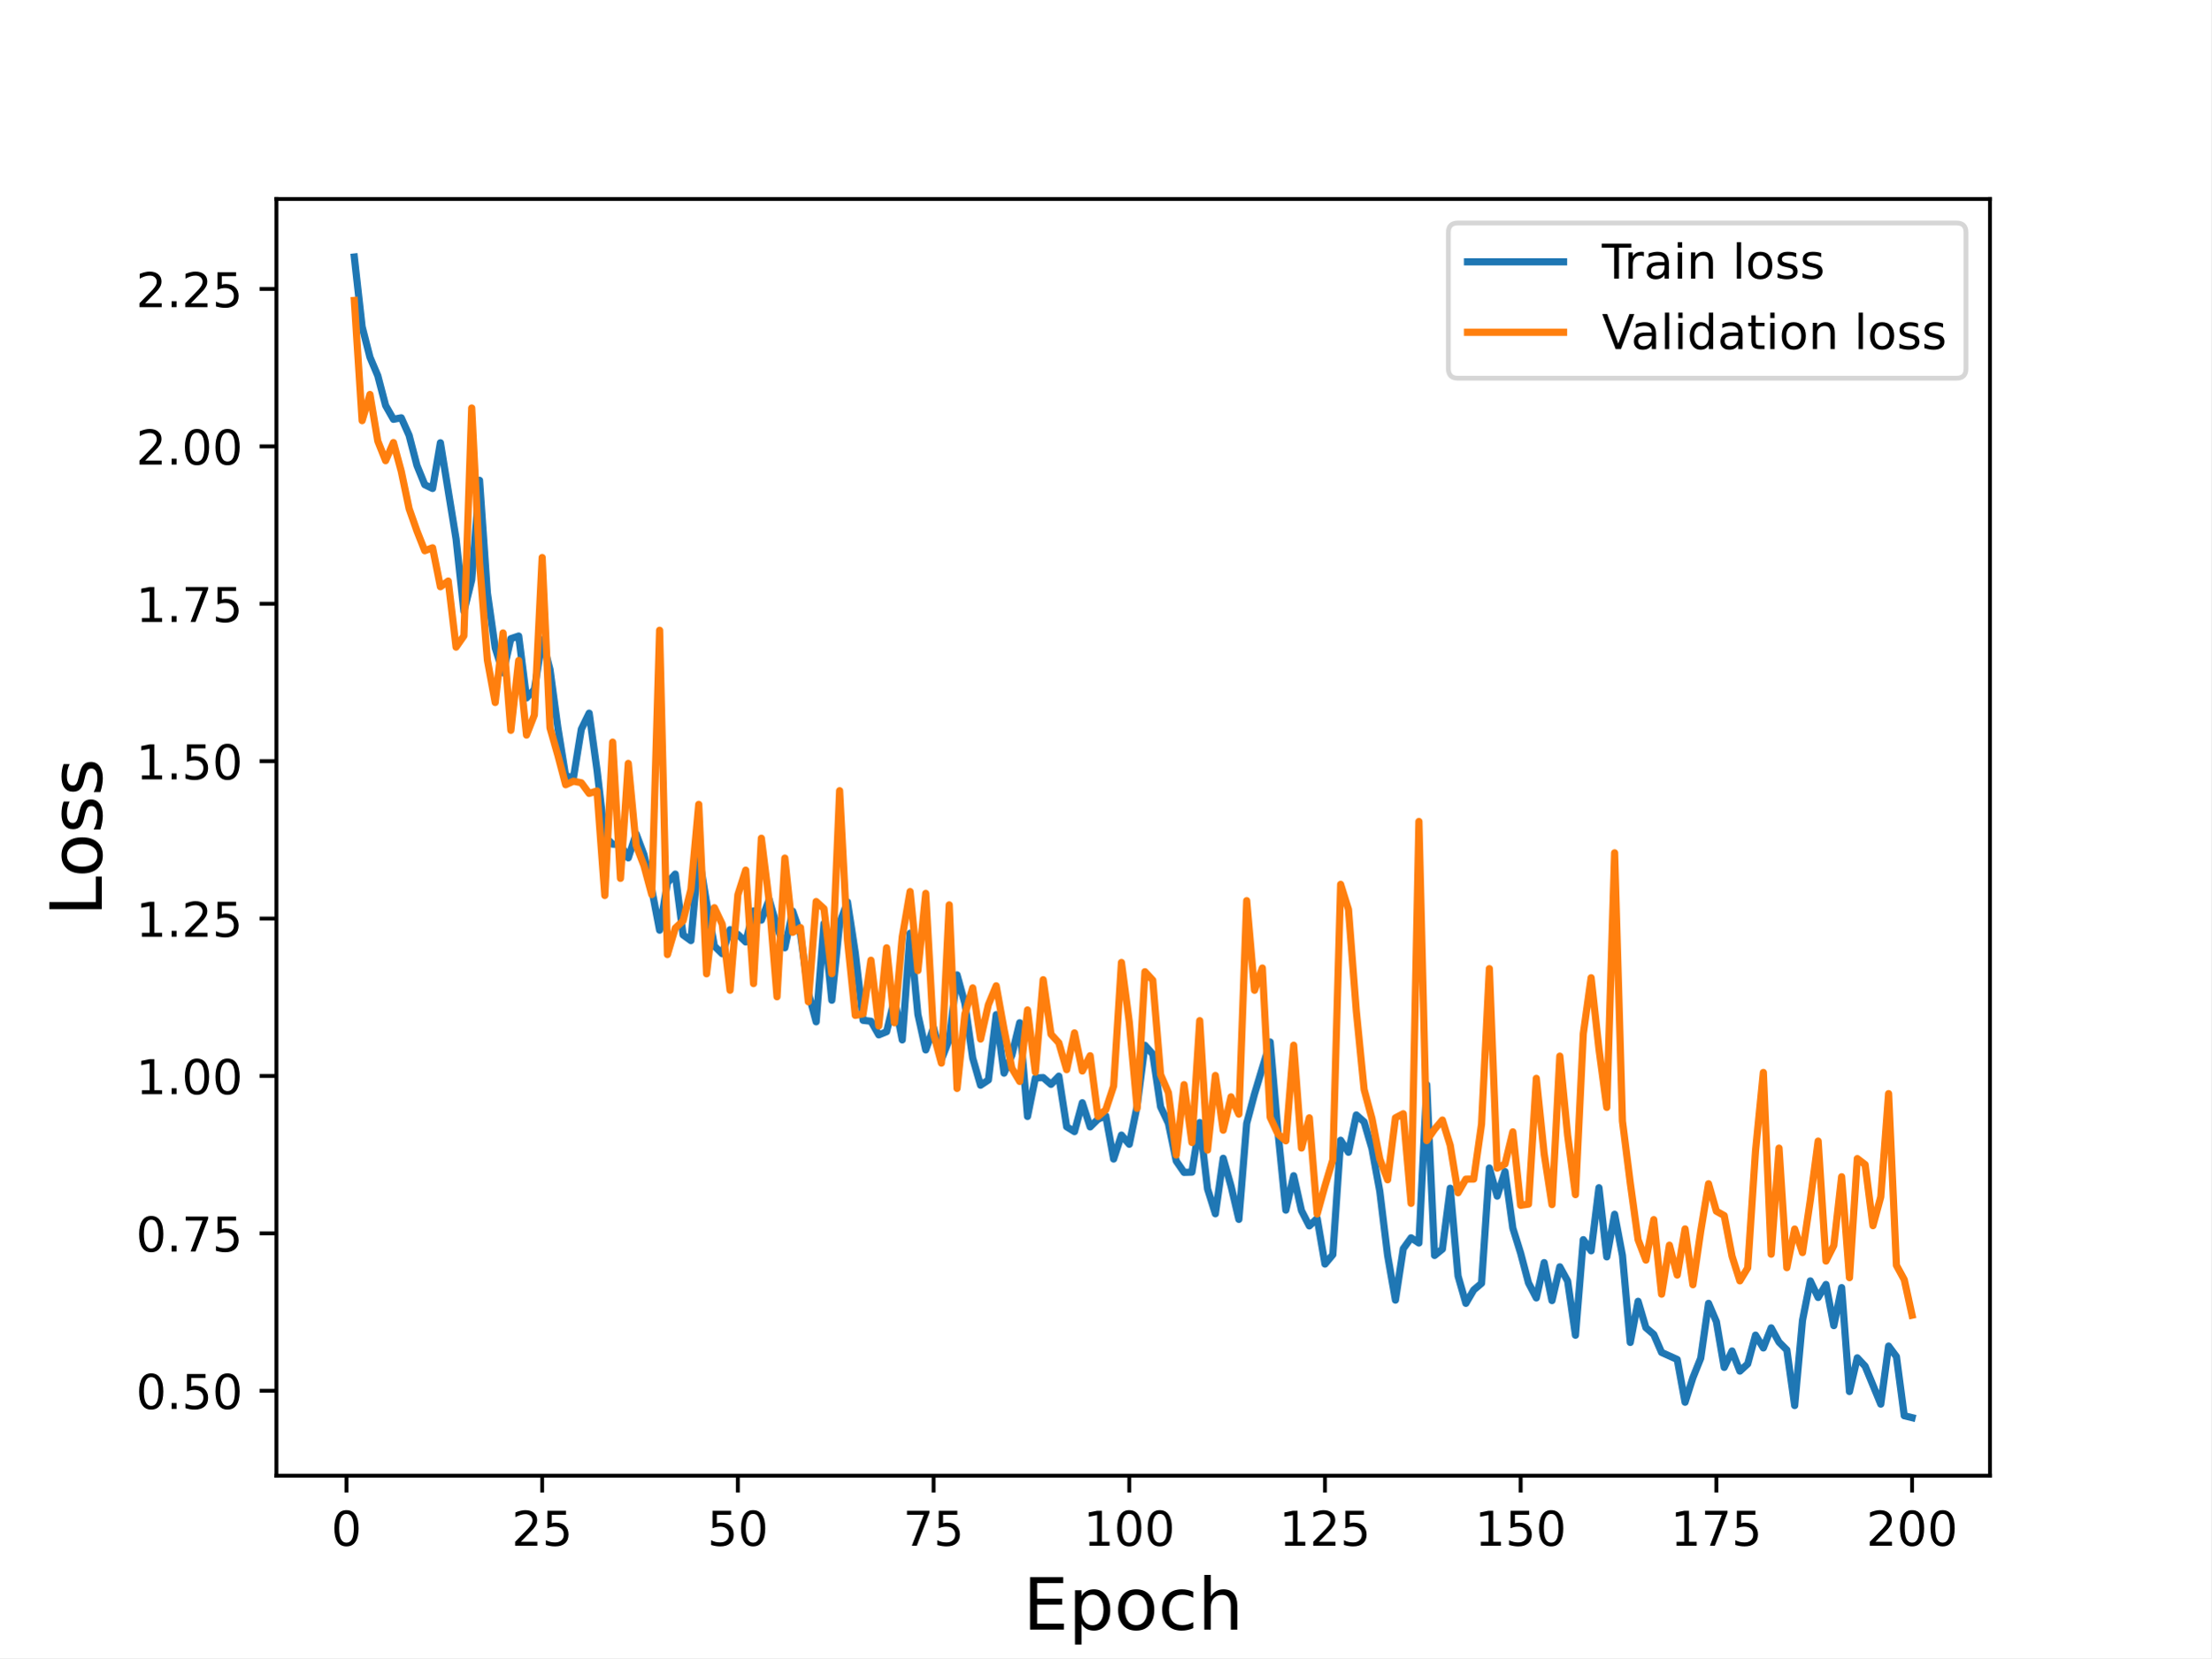
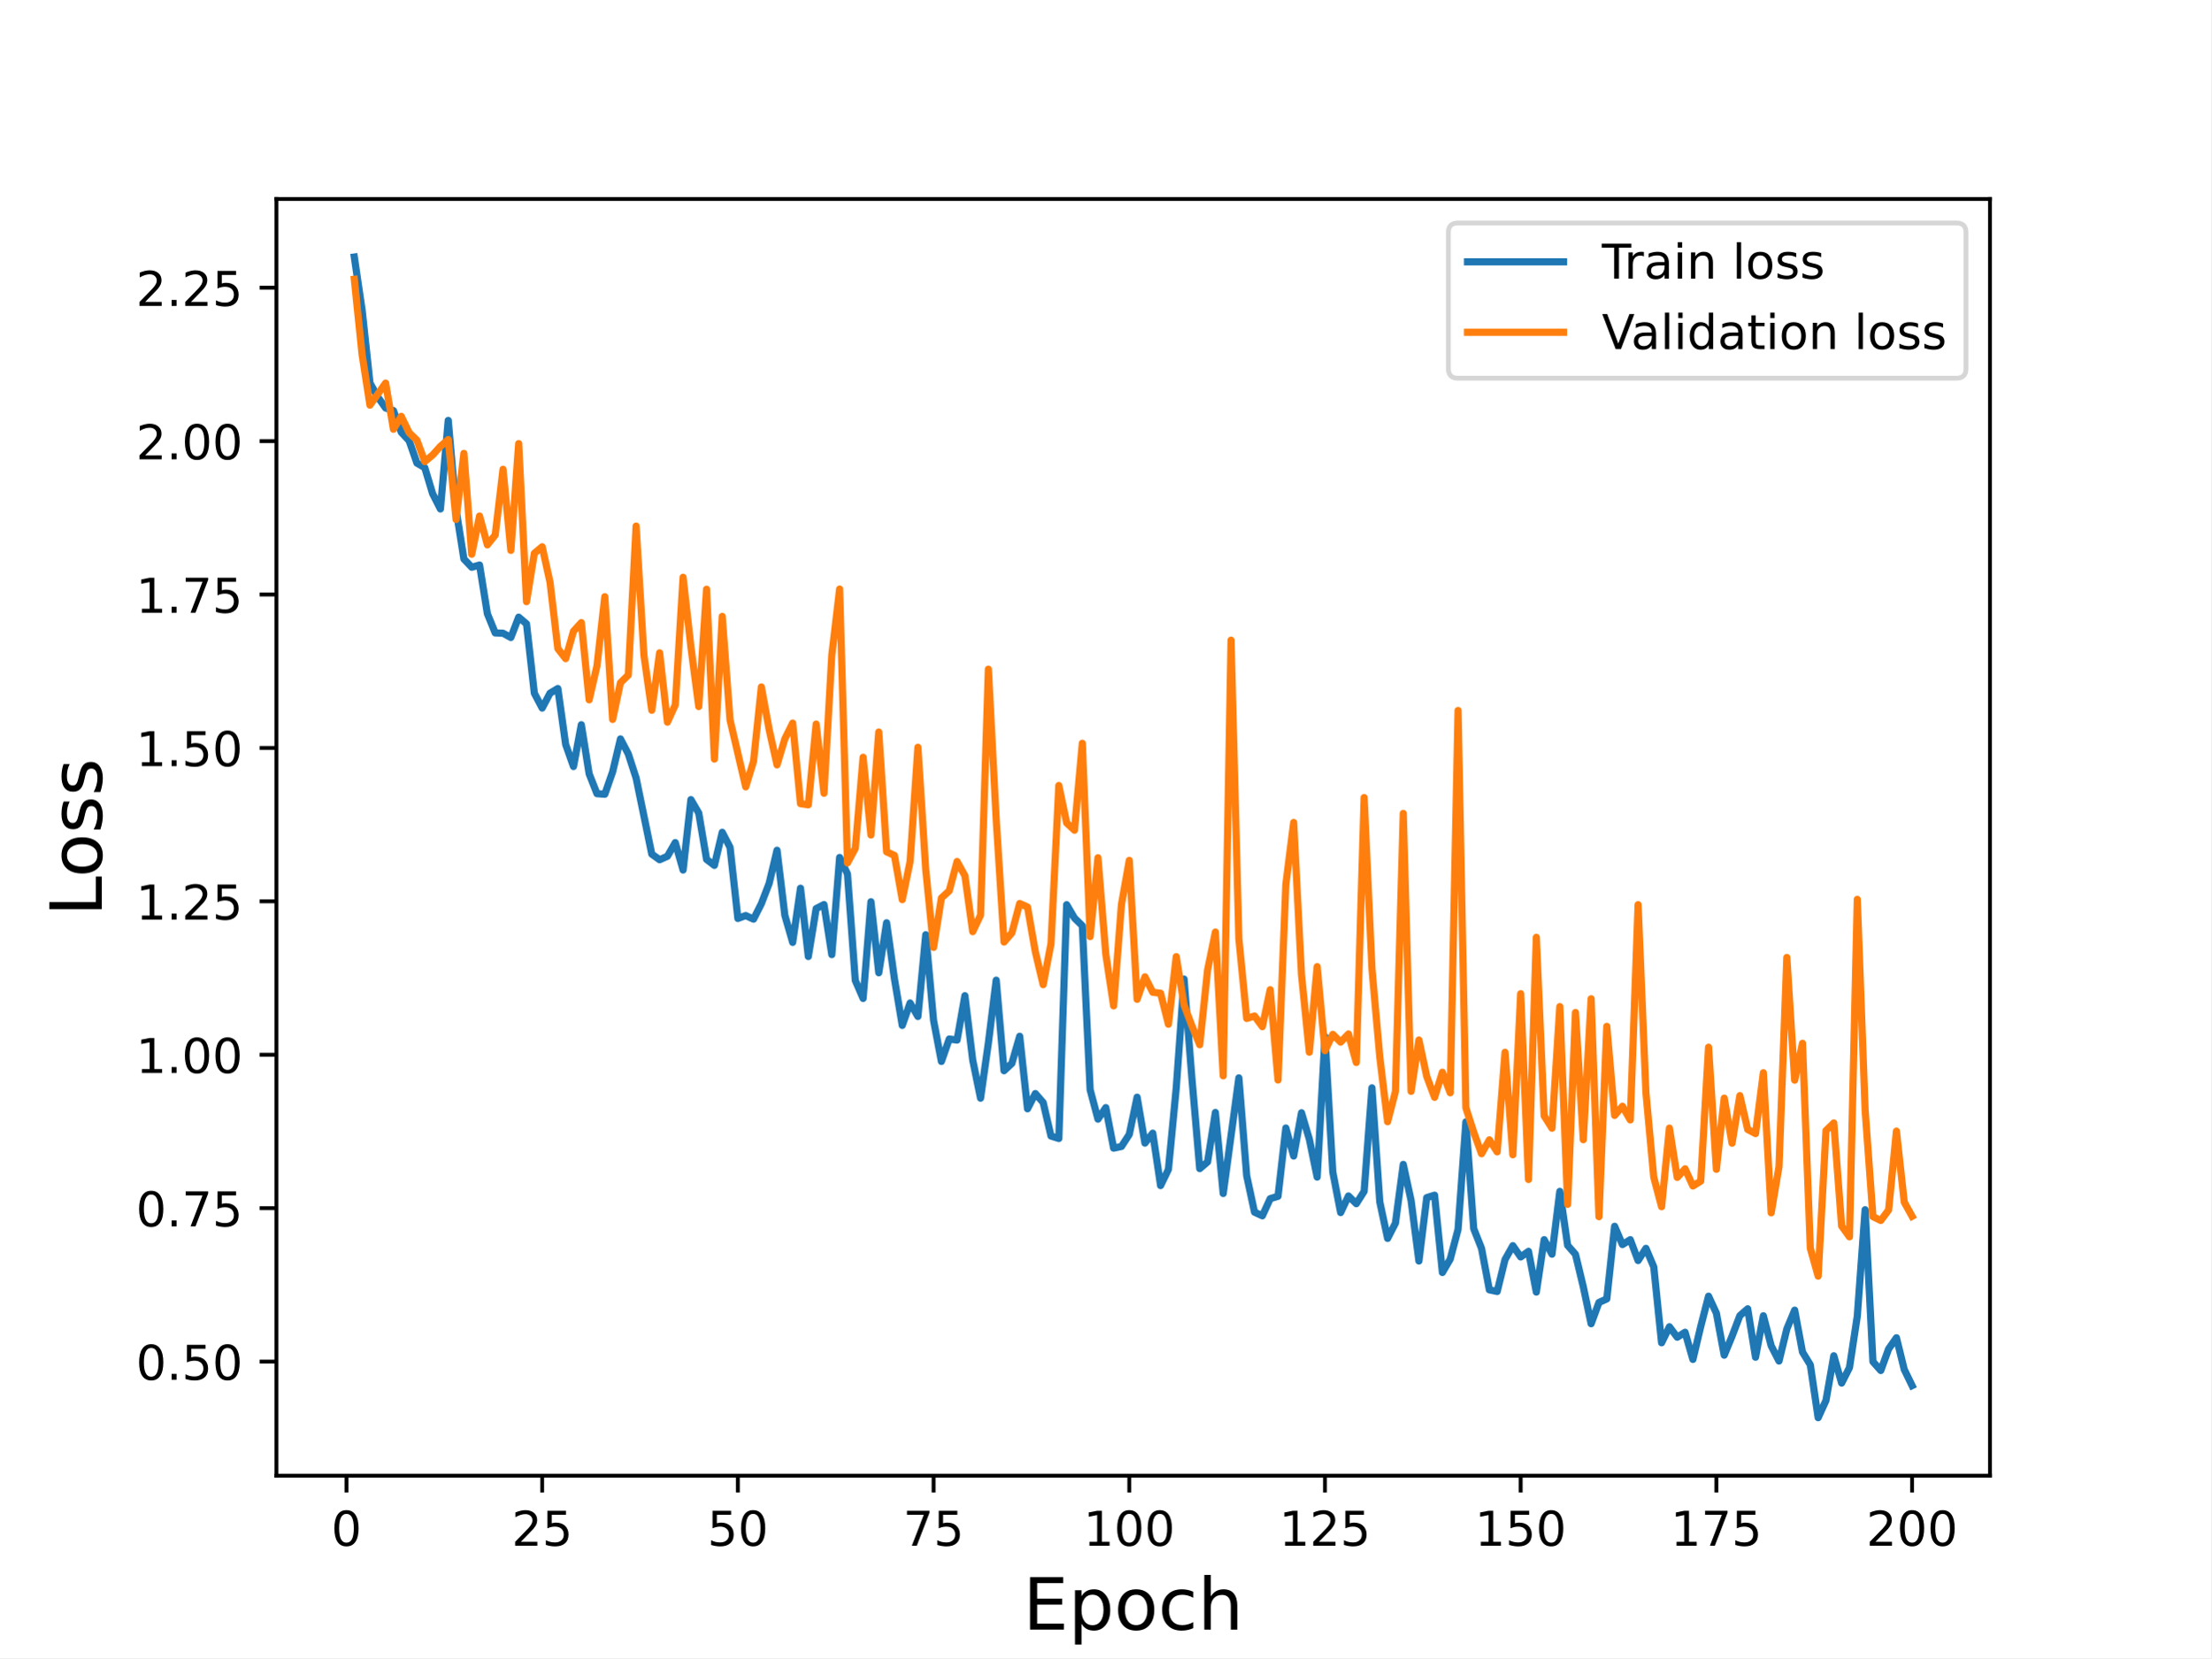
<svg xmlns="http://www.w3.org/2000/svg" xmlns:xlink="http://www.w3.org/1999/xlink" height="345.6pt" version="1.1" viewBox="0 0 460.8 345.6" width="460.8pt">
  <defs>
    <style type="text/css">*{stroke-linecap:butt;stroke-linejoin:round;}</style>
  </defs>
  <g id="figure_1">
    <g id="patch_1">
      <path d="M 0 345.6  L 460.8 345.6  L 460.8 0  L 0 0  z " style="fill:#ffffff;" />
    </g>
    <g id="axes_1">
      <g id="patch_2">
        <path d="M 57.6 307.584  L 414.72 307.584  L 414.72 41.472  L 57.6 41.472  z " style="fill:#ffffff;" />
      </g>
      <g id="matplotlib.axis_1">
        <g id="xtick_1">
          <g id="line2d_1">
            <defs>
-               <path d="M 0 0  L 0 3.5  " id="me29599bd6d" style="stroke:#000000;stroke-width:0.8;" />
-             </defs>
-             <g>
-               <use style="stroke:#000000;stroke-width:0.8;" x="72.201" xlink:href="#me29599bd6d" y="307.584" />
+               <path d="M 0 0  L 0 3.5  " id="m312819b081" style="stroke:#000000;stroke-width:0.8;" />
+             </defs>
+             <g>
+               <use style="stroke:#000000;stroke-width:0.8;" x="72.201" xlink:href="#m312819b081" y="307.584" />
            </g>
          </g>
          <g id="text_1">
            <g transform="translate(69.02005 322.1824)scale(0.1 -0.1)">
              <defs>
                <path d="M 2034 4250  Q 1547 4250 1301 3770  Q 1056 3291 1056 2328  Q 1056 1369 1301 889  Q 1547 409 2034 409  Q 2525 409 2770 889  Q 3016 1369 3016 2328  Q 3016 3291 2770 3770  Q 2525 4250 2034 4250  z M 2034 4750  Q 2819 4750 3233 4129  Q 3647 3509 3647 2328  Q 3647 1150 3233 529  Q 2819 -91 2034 -91  Q 1250 -91 836 529  Q 422 1150 422 2328  Q 422 3509 836 4129  Q 1250 4750 2034 4750  z " id="DejaVuSans-30" transform="scale(0.015625)" />
              </defs>
              <use xlink:href="#DejaVuSans-30" />
            </g>
          </g>
        </g>
        <g id="xtick_2">
          <g id="line2d_2">
            <g>
-               <use style="stroke:#000000;stroke-width:0.8;" x="112.987" xlink:href="#me29599bd6d" y="307.584" />
+               <use style="stroke:#000000;stroke-width:0.8;" x="112.987" xlink:href="#m312819b081" y="307.584" />
            </g>
          </g>
          <g id="text_2">
            <g transform="translate(106.6245 322.1824)scale(0.1 -0.1)">
              <defs>
                <path d="M 1228 531  L 3431 531  L 3431 0  L 469 0  L 469 531  Q 828 903 1448 1529  Q 2069 2156 2228 2338  Q 2531 2678 2651 2914  Q 2772 3150 2772 3378  Q 2772 3750 2511 3984  Q 2250 4219 1831 4219  Q 1534 4219 1204 4116  Q 875 4013 500 3803  L 500 4441  Q 881 4594 1212 4672  Q 1544 4750 1819 4750  Q 2544 4750 2975 4387  Q 3406 4025 3406 3419  Q 3406 3131 3298 2873  Q 3191 2616 2906 2266  Q 2828 2175 2409 1742  Q 1991 1309 1228 531  z " id="DejaVuSans-32" transform="scale(0.015625)" />
                <path d="M 691 4666  L 3169 4666  L 3169 4134  L 1269 4134  L 1269 2991  Q 1406 3038 1543 3061  Q 1681 3084 1819 3084  Q 2600 3084 3056 2656  Q 3513 2228 3513 1497  Q 3513 744 3044 326  Q 2575 -91 1722 -91  Q 1428 -91 1123 -41  Q 819 9 494 109  L 494 744  Q 775 591 1075 516  Q 1375 441 1709 441  Q 2250 441 2565 725  Q 2881 1009 2881 1497  Q 2881 1984 2565 2268  Q 2250 2553 1709 2553  Q 1456 2553 1204 2497  Q 953 2441 691 2322  L 691 4666  z " id="DejaVuSans-35" transform="scale(0.015625)" />
              </defs>
              <use xlink:href="#DejaVuSans-32" />
              <use x="63.623" xlink:href="#DejaVuSans-35" />
            </g>
          </g>
        </g>
        <g id="xtick_3">
          <g id="line2d_3">
            <g>
-               <use style="stroke:#000000;stroke-width:0.8;" x="153.773" xlink:href="#me29599bd6d" y="307.584" />
+               <use style="stroke:#000000;stroke-width:0.8;" x="153.773" xlink:href="#m312819b081" y="307.584" />
            </g>
          </g>
          <g id="text_3">
            <g transform="translate(147.4103 322.1824)scale(0.1 -0.1)">
              <use xlink:href="#DejaVuSans-35" />
              <use x="63.623" xlink:href="#DejaVuSans-30" />
            </g>
          </g>
        </g>
        <g id="xtick_4">
          <g id="line2d_4">
            <g>
-               <use style="stroke:#000000;stroke-width:0.8;" x="194.559" xlink:href="#me29599bd6d" y="307.584" />
+               <use style="stroke:#000000;stroke-width:0.8;" x="194.559" xlink:href="#m312819b081" y="307.584" />
            </g>
          </g>
          <g id="text_4">
            <g transform="translate(188.196 322.1824)scale(0.1 -0.1)">
              <defs>
                <path d="M 525 4666  L 3525 4666  L 3525 4397  L 1831 0  L 1172 0  L 2766 4134  L 525 4134  L 525 4666  z " id="DejaVuSans-37" transform="scale(0.015625)" />
              </defs>
              <use xlink:href="#DejaVuSans-37" />
              <use x="63.623" xlink:href="#DejaVuSans-35" />
            </g>
          </g>
        </g>
        <g id="xtick_5">
          <g id="line2d_5">
            <g>
-               <use style="stroke:#000000;stroke-width:0.8;" x="235.344" xlink:href="#me29599bd6d" y="307.584" />
+               <use style="stroke:#000000;stroke-width:0.8;" x="235.344" xlink:href="#m312819b081" y="307.584" />
            </g>
          </g>
          <g id="text_5">
            <g transform="translate(225.8005 322.1824)scale(0.1 -0.1)">
              <defs>
                <path d="M 794 531  L 1825 531  L 1825 4091  L 703 3866  L 703 4441  L 1819 4666  L 2450 4666  L 2450 531  L 3481 531  L 3481 0  L 794 0  L 794 531  z " id="DejaVuSans-31" transform="scale(0.015625)" />
              </defs>
              <use xlink:href="#DejaVuSans-31" />
              <use x="63.623" xlink:href="#DejaVuSans-30" />
              <use x="127.246" xlink:href="#DejaVuSans-30" />
            </g>
          </g>
        </g>
        <g id="xtick_6">
          <g id="line2d_6">
            <g>
-               <use style="stroke:#000000;stroke-width:0.8;" x="276.13" xlink:href="#me29599bd6d" y="307.584" />
+               <use style="stroke:#000000;stroke-width:0.8;" x="276.13" xlink:href="#m312819b081" y="307.584" />
            </g>
          </g>
          <g id="text_6">
            <g transform="translate(266.5863 322.1824)scale(0.1 -0.1)">
              <use xlink:href="#DejaVuSans-31" />
              <use x="63.623" xlink:href="#DejaVuSans-32" />
              <use x="127.246" xlink:href="#DejaVuSans-35" />
            </g>
          </g>
        </g>
        <g id="xtick_7">
          <g id="line2d_7">
            <g>
-               <use style="stroke:#000000;stroke-width:0.8;" x="316.916" xlink:href="#me29599bd6d" y="307.584" />
+               <use style="stroke:#000000;stroke-width:0.8;" x="316.916" xlink:href="#m312819b081" y="307.584" />
            </g>
          </g>
          <g id="text_7">
            <g transform="translate(307.372 322.1824)scale(0.1 -0.1)">
              <use xlink:href="#DejaVuSans-31" />
              <use x="63.623" xlink:href="#DejaVuSans-35" />
              <use x="127.246" xlink:href="#DejaVuSans-30" />
            </g>
          </g>
        </g>
        <g id="xtick_8">
          <g id="line2d_8">
            <g>
-               <use style="stroke:#000000;stroke-width:0.8;" x="357.702" xlink:href="#me29599bd6d" y="307.584" />
+               <use style="stroke:#000000;stroke-width:0.8;" x="357.702" xlink:href="#m312819b081" y="307.584" />
            </g>
          </g>
          <g id="text_8">
            <g transform="translate(348.1578 322.1824)scale(0.1 -0.1)">
              <use xlink:href="#DejaVuSans-31" />
              <use x="63.623" xlink:href="#DejaVuSans-37" />
              <use x="127.246" xlink:href="#DejaVuSans-35" />
            </g>
          </g>
        </g>
        <g id="xtick_9">
          <g id="line2d_9">
            <g>
-               <use style="stroke:#000000;stroke-width:0.8;" x="398.487" xlink:href="#me29599bd6d" y="307.584" />
+               <use style="stroke:#000000;stroke-width:0.8;" x="398.487" xlink:href="#m312819b081" y="307.584" />
            </g>
          </g>
          <g id="text_9">
            <g transform="translate(388.9435 322.1824)scale(0.1 -0.1)">
              <use xlink:href="#DejaVuSans-32" />
              <use x="63.623" xlink:href="#DejaVuSans-30" />
              <use x="127.246" xlink:href="#DejaVuSans-30" />
            </g>
          </g>
        </g>
        <g id="text_10">
          <g transform="translate(213.1936 339.6598)scale(0.15 -0.15)">
            <defs>
              <path d="M 628 4666  L 3578 4666  L 3578 4134  L 1259 4134  L 1259 2753  L 3481 2753  L 3481 2222  L 1259 2222  L 1259 531  L 3634 531  L 3634 0  L 628 0  L 628 4666  z " id="DejaVuSans-45" transform="scale(0.015625)" />
              <path d="M 1159 525  L 1159 -1331  L 581 -1331  L 581 3500  L 1159 3500  L 1159 2969  Q 1341 3281 1617 3432  Q 1894 3584 2278 3584  Q 2916 3584 3314 3078  Q 3713 2572 3713 1747  Q 3713 922 3314 415  Q 2916 -91 2278 -91  Q 1894 -91 1617 61  Q 1341 213 1159 525  z M 3116 1747  Q 3116 2381 2855 2742  Q 2594 3103 2138 3103  Q 1681 3103 1420 2742  Q 1159 2381 1159 1747  Q 1159 1113 1420 752  Q 1681 391 2138 391  Q 2594 391 2855 752  Q 3116 1113 3116 1747  z " id="DejaVuSans-70" transform="scale(0.015625)" />
              <path d="M 1959 3097  Q 1497 3097 1228 2736  Q 959 2375 959 1747  Q 959 1119 1226 758  Q 1494 397 1959 397  Q 2419 397 2687 759  Q 2956 1122 2956 1747  Q 2956 2369 2687 2733  Q 2419 3097 1959 3097  z M 1959 3584  Q 2709 3584 3137 3096  Q 3566 2609 3566 1747  Q 3566 888 3137 398  Q 2709 -91 1959 -91  Q 1206 -91 779 398  Q 353 888 353 1747  Q 353 2609 779 3096  Q 1206 3584 1959 3584  z " id="DejaVuSans-6f" transform="scale(0.015625)" />
              <path d="M 3122 3366  L 3122 2828  Q 2878 2963 2633 3030  Q 2388 3097 2138 3097  Q 1578 3097 1268 2742  Q 959 2388 959 1747  Q 959 1106 1268 751  Q 1578 397 2138 397  Q 2388 397 2633 464  Q 2878 531 3122 666  L 3122 134  Q 2881 22 2623 -34  Q 2366 -91 2075 -91  Q 1284 -91 818 406  Q 353 903 353 1747  Q 353 2603 823 3093  Q 1294 3584 2113 3584  Q 2378 3584 2631 3529  Q 2884 3475 3122 3366  z " id="DejaVuSans-63" transform="scale(0.015625)" />
              <path d="M 3513 2113  L 3513 0  L 2938 0  L 2938 2094  Q 2938 2591 2744 2837  Q 2550 3084 2163 3084  Q 1697 3084 1428 2787  Q 1159 2491 1159 1978  L 1159 0  L 581 0  L 581 4863  L 1159 4863  L 1159 2956  Q 1366 3272 1645 3428  Q 1925 3584 2291 3584  Q 2894 3584 3203 3211  Q 3513 2838 3513 2113  z " id="DejaVuSans-68" transform="scale(0.015625)" />
            </defs>
            <use xlink:href="#DejaVuSans-45" />
            <use x="63.184" xlink:href="#DejaVuSans-70" />
            <use x="126.66" xlink:href="#DejaVuSans-6f" />
            <use x="187.842" xlink:href="#DejaVuSans-63" />
            <use x="242.822" xlink:href="#DejaVuSans-68" />
          </g>
        </g>
      </g>
      <g id="matplotlib.axis_2">
        <g id="ytick_1">
          <g id="line2d_10">
            <defs>
-               <path d="M 0 0  L -3.5 0  " id="md653b00bee" style="stroke:#000000;stroke-width:0.8;" />
-             </defs>
-             <g>
-               <use style="stroke:#000000;stroke-width:0.8;" x="57.6" xlink:href="#md653b00bee" y="289.876" />
+               <path d="M 0 0  L -3.5 0  " id="m45baac103c" style="stroke:#000000;stroke-width:0.8;" />
+             </defs>
+             <g>
+               <use style="stroke:#000000;stroke-width:0.8;" x="57.6" xlink:href="#m45baac103c" y="283.799" />
            </g>
          </g>
          <g id="text_11">
-             <g transform="translate(28.33438 293.6753)scale(0.1 -0.1)">
+             <g transform="translate(28.33438 287.5978)scale(0.1 -0.1)">
              <defs>
                <path d="M 684 794  L 1344 794  L 1344 0  L 684 0  L 684 794  z " id="DejaVuSans-2e" transform="scale(0.015625)" />
              </defs>
              <use xlink:href="#DejaVuSans-30" />
              <use x="63.623" xlink:href="#DejaVuSans-2e" />
              <use x="95.41" xlink:href="#DejaVuSans-35" />
              <use x="159.033" xlink:href="#DejaVuSans-30" />
            </g>
          </g>
        </g>
        <g id="ytick_2">
          <g id="line2d_11">
            <g>
-               <use style="stroke:#000000;stroke-width:0.8;" x="57.6" xlink:href="#md653b00bee" y="257.068" />
+               <use style="stroke:#000000;stroke-width:0.8;" x="57.6" xlink:href="#m45baac103c" y="251.821" />
            </g>
          </g>
          <g id="text_12">
-             <g transform="translate(28.33438 260.8675)scale(0.1 -0.1)">
+             <g transform="translate(28.33438 255.6203)scale(0.1 -0.1)">
              <use xlink:href="#DejaVuSans-30" />
              <use x="63.623" xlink:href="#DejaVuSans-2e" />
              <use x="95.41" xlink:href="#DejaVuSans-37" />
              <use x="159.033" xlink:href="#DejaVuSans-35" />
            </g>
          </g>
        </g>
        <g id="ytick_3">
          <g id="line2d_12">
            <g>
-               <use style="stroke:#000000;stroke-width:0.8;" x="57.6" xlink:href="#md653b00bee" y="224.261" />
+               <use style="stroke:#000000;stroke-width:0.8;" x="57.6" xlink:href="#m45baac103c" y="219.844" />
            </g>
          </g>
          <g id="text_13">
-             <g transform="translate(28.33438 228.0598)scale(0.1 -0.1)">
+             <g transform="translate(28.33438 223.6427)scale(0.1 -0.1)">
              <use xlink:href="#DejaVuSans-31" />
              <use x="63.623" xlink:href="#DejaVuSans-2e" />
              <use x="95.41" xlink:href="#DejaVuSans-30" />
              <use x="159.033" xlink:href="#DejaVuSans-30" />
            </g>
          </g>
        </g>
        <g id="ytick_4">
          <g id="line2d_13">
            <g>
-               <use style="stroke:#000000;stroke-width:0.8;" x="57.6" xlink:href="#md653b00bee" y="191.453" />
+               <use style="stroke:#000000;stroke-width:0.8;" x="57.6" xlink:href="#m45baac103c" y="187.866" />
            </g>
          </g>
          <g id="text_14">
-             <g transform="translate(28.33438 195.252)scale(0.1 -0.1)">
+             <g transform="translate(28.33438 191.6652)scale(0.1 -0.1)">
              <use xlink:href="#DejaVuSans-31" />
              <use x="63.623" xlink:href="#DejaVuSans-2e" />
              <use x="95.41" xlink:href="#DejaVuSans-32" />
              <use x="159.033" xlink:href="#DejaVuSans-35" />
            </g>
          </g>
        </g>
        <g id="ytick_5">
          <g id="line2d_14">
            <g>
-               <use style="stroke:#000000;stroke-width:0.8;" x="57.6" xlink:href="#md653b00bee" y="158.645" />
+               <use style="stroke:#000000;stroke-width:0.8;" x="57.6" xlink:href="#m45baac103c" y="155.888" />
            </g>
          </g>
          <g id="text_15">
-             <g transform="translate(28.33438 162.4442)scale(0.1 -0.1)">
+             <g transform="translate(28.33438 159.6876)scale(0.1 -0.1)">
              <use xlink:href="#DejaVuSans-31" />
              <use x="63.623" xlink:href="#DejaVuSans-2e" />
              <use x="95.41" xlink:href="#DejaVuSans-35" />
              <use x="159.033" xlink:href="#DejaVuSans-30" />
            </g>
          </g>
        </g>
        <g id="ytick_6">
          <g id="line2d_15">
            <g>
-               <use style="stroke:#000000;stroke-width:0.8;" x="57.6" xlink:href="#md653b00bee" y="125.837" />
+               <use style="stroke:#000000;stroke-width:0.8;" x="57.6" xlink:href="#m45baac103c" y="123.911" />
            </g>
          </g>
          <g id="text_16">
-             <g transform="translate(28.33438 129.6365)scale(0.1 -0.1)">
+             <g transform="translate(28.33438 127.7101)scale(0.1 -0.1)">
              <use xlink:href="#DejaVuSans-31" />
              <use x="63.623" xlink:href="#DejaVuSans-2e" />
              <use x="95.41" xlink:href="#DejaVuSans-37" />
              <use x="159.033" xlink:href="#DejaVuSans-35" />
            </g>
          </g>
        </g>
        <g id="ytick_7">
          <g id="line2d_16">
            <g>
-               <use style="stroke:#000000;stroke-width:0.8;" x="57.6" xlink:href="#md653b00bee" y="93.029" />
+               <use style="stroke:#000000;stroke-width:0.8;" x="57.6" xlink:href="#m45baac103c" y="91.933" />
            </g>
          </g>
          <g id="text_17">
-             <g transform="translate(28.33438 96.8287)scale(0.1 -0.1)">
+             <g transform="translate(28.33438 95.73252)scale(0.1 -0.1)">
              <use xlink:href="#DejaVuSans-32" />
              <use x="63.623" xlink:href="#DejaVuSans-2e" />
              <use x="95.41" xlink:href="#DejaVuSans-30" />
              <use x="159.033" xlink:href="#DejaVuSans-30" />
            </g>
          </g>
        </g>
        <g id="ytick_8">
          <g id="line2d_17">
            <g>
-               <use style="stroke:#000000;stroke-width:0.8;" x="57.6" xlink:href="#md653b00bee" y="60.222" />
+               <use style="stroke:#000000;stroke-width:0.8;" x="57.6" xlink:href="#m45baac103c" y="59.956" />
            </g>
          </g>
          <g id="text_18">
-             <g transform="translate(28.33438 64.02093)scale(0.1 -0.1)">
+             <g transform="translate(28.33438 63.75497)scale(0.1 -0.1)">
              <use xlink:href="#DejaVuSans-32" />
              <use x="63.623" xlink:href="#DejaVuSans-2e" />
              <use x="95.41" xlink:href="#DejaVuSans-32" />
              <use x="159.033" xlink:href="#DejaVuSans-35" />
            </g>
          </g>
        </g>
        <g id="text_19">
          <g transform="translate(21.21484 190.9788)rotate(-90)scale(0.15 -0.15)">
            <defs>
              <path d="M 628 4666  L 1259 4666  L 1259 531  L 3531 531  L 3531 0  L 628 0  L 628 4666  z " id="DejaVuSans-4c" transform="scale(0.015625)" />
              <path d="M 2834 3397  L 2834 2853  Q 2591 2978 2328 3040  Q 2066 3103 1784 3103  Q 1356 3103 1142 2972  Q 928 2841 928 2578  Q 928 2378 1081 2264  Q 1234 2150 1697 2047  L 1894 2003  Q 2506 1872 2764 1633  Q 3022 1394 3022 966  Q 3022 478 2636 193  Q 2250 -91 1575 -91  Q 1294 -91 989 -36  Q 684 19 347 128  L 347 722  Q 666 556 975 473  Q 1284 391 1588 391  Q 1994 391 2212 530  Q 2431 669 2431 922  Q 2431 1156 2273 1281  Q 2116 1406 1581 1522  L 1381 1569  Q 847 1681 609 1914  Q 372 2147 372 2553  Q 372 3047 722 3315  Q 1072 3584 1716 3584  Q 2034 3584 2315 3537  Q 2597 3491 2834 3397  z " id="DejaVuSans-73" transform="scale(0.015625)" />
            </defs>
            <use xlink:href="#DejaVuSans-4c" />
            <use x="53.963" xlink:href="#DejaVuSans-6f" />
            <use x="115.145" xlink:href="#DejaVuSans-73" />
            <use x="167.244" xlink:href="#DejaVuSans-73" />
          </g>
        </g>
      </g>
      <g id="line2d_18">
-         <path clip-path="url(#pdbec137330)" d="M 73.833 53.568  L 75.464 68.102  L 77.096 74.458  L 78.727 78.309  L 80.358 84.518  L 81.99 87.393  L 83.621 87.081  L 85.253 90.741  L 86.884 97.001  L 88.516 101.02  L 90.147 101.814  L 91.778 92.28  L 95.041 112.335  L 96.673 127.427  L 98.304 120.846  L 99.936 100.108  L 101.567 123.564  L 103.198 135.05  L 104.83 140.22  L 106.461 133.119  L 108.093 132.567  L 109.724 145.475  L 111.356 143.719  L 112.987 133.325  L 114.618 139.552  L 116.25 151.63  L 117.881 161.759  L 119.513 162.034  L 121.144 151.984  L 122.776 148.644  L 124.407 160.449  L 126.038 174.345  L 127.67 175.954  L 129.301 175.991  L 130.933 178.802  L 132.564 173.802  L 134.196 178.121  L 135.827 185.397  L 137.458 193.881  L 139.09 183.99  L 140.721 182.185  L 142.353 194.867  L 143.984 196.053  L 145.616 178.157  L 147.247 188.121  L 148.879 197.193  L 150.51 198.789  L 152.141 193.779  L 153.773 194.778  L 155.404 196.331  L 157.036 189.871  L 158.667 191.782  L 160.299 187.487  L 161.93 193.225  L 163.561 197.554  L 165.193 189.918  L 166.824 194.662  L 168.456 206.875  L 170.087 212.979  L 171.719 192.479  L 173.35 208.487  L 174.981 192.414  L 176.613 187.997  L 178.244 198.647  L 179.876 212.673  L 181.507 212.858  L 183.139 215.699  L 184.77 215.04  L 186.401 208.274  L 188.033 216.754  L 189.664 194.515  L 191.296 211.456  L 192.927 218.835  L 194.559 214.189  L 196.19 220.833  L 197.821 216.675  L 199.453 203.198  L 201.084 209.15  L 202.716 220.546  L 204.347 226.2  L 205.979 225.106  L 207.61 211.489  L 209.241 223.677  L 210.873 219.948  L 212.504 213.177  L 214.136 232.714  L 215.767 224.684  L 217.399 224.601  L 219.03 226.024  L 220.661 224.314  L 222.293 234.858  L 223.924 235.871  L 225.556 229.849  L 227.187 234.886  L 228.819 233.278  L 230.45 232.572  L 232.081 241.582  L 233.713 236.587  L 235.344 238.506  L 236.976 230.549  L 238.607 217.882  L 240.239 219.708  L 241.87 230.687  L 243.501 234.14  L 245.133 241.996  L 246.764 244.359  L 248.396 244.312  L 250.027 233.979  L 251.659 247.807  L 253.29 252.996  L 254.921 241.423  L 256.553 247.222  L 258.184 254.158  L 259.816 234.147  L 261.447 228.014  L 264.71 217.188  L 266.341 236.062  L 267.973 252.234  L 269.604 245.063  L 271.236 252.343  L 272.867 255.521  L 274.499 253.96  L 276.13 263.473  L 277.761 261.518  L 279.393 237.664  L 281.024 240.172  L 282.656 232.392  L 284.287 233.841  L 285.919 239.406  L 287.55 248.295  L 289.181 261.644  L 290.813 270.989  L 292.444 260.28  L 294.076 258.005  L 295.707 259.087  L 297.339 226.083  L 298.97 261.679  L 300.601 260.353  L 302.233 247.665  L 303.864 265.95  L 305.496 271.661  L 307.127 268.863  L 308.759 267.483  L 310.39 243.456  L 312.021 249.313  L 313.653 244.197  L 315.284 255.983  L 316.916 261.222  L 318.547 267.398  L 320.179 270.532  L 321.81 263.17  L 323.441 271.087  L 325.073 264.048  L 326.704 267.016  L 328.336 278.309  L 329.967 258.39  L 331.599 260.714  L 333.23 247.566  L 334.862 261.974  L 336.493 253.096  L 338.124 261.68  L 339.756 279.809  L 341.387 271.233  L 343.019 276.736  L 344.65 278.139  L 346.282 281.89  L 349.544 283.364  L 351.176 292.27  L 352.807 287.157  L 354.439 283.089  L 356.07 271.656  L 357.702 275.474  L 359.333 285.017  L 360.964 281.59  L 362.596 285.786  L 364.227 284.283  L 365.859 278.284  L 367.49 280.959  L 369.122 276.773  L 370.753 279.743  L 372.384 281.375  L 374.016 292.963  L 375.647 275.226  L 377.279 266.986  L 378.91 270.44  L 380.542 267.728  L 382.173 276.302  L 383.804 268.386  L 385.436 290.044  L 387.067 283.017  L 388.699 284.756  L 391.962 292.668  L 393.593 280.57  L 395.224 282.763  L 396.856 295.086  L 398.487 295.488  L 398.487 295.488  " style="fill:none;stroke:#1f77b4;stroke-linecap:square;stroke-width:1.5;" />
+         <path clip-path="url(#pf98204d880)" d="M 73.833 53.568  L 75.464 64.67  L 77.096 79.833  L 78.727 82.739  L 80.358 85.03  L 81.99 85.582  L 83.621 90.091  L 85.253 91.842  L 86.884 96.52  L 88.516 97.469  L 90.147 102.881  L 91.778 106.083  L 93.41 87.624  L 95.041 106.211  L 96.673 116.505  L 98.304 118.225  L 99.936 117.768  L 101.567 127.912  L 103.198 131.923  L 104.83 131.985  L 106.461 132.868  L 108.093 128.635  L 109.724 130.032  L 111.356 144.487  L 112.987 147.583  L 114.618 144.487  L 116.25 143.506  L 117.881 155.161  L 119.513 159.764  L 121.144 151.056  L 122.776 161.285  L 124.407 165.422  L 126.038 165.545  L 127.67 160.862  L 129.301 154.013  L 130.933 157.14  L 132.564 162.172  L 135.827 178.019  L 137.458 179.192  L 139.09 178.474  L 140.721 175.624  L 142.353 181.339  L 143.984 166.666  L 145.616 169.471  L 147.247 179.122  L 148.879 180.37  L 150.51 173.479  L 152.141 176.613  L 153.773 191.435  L 155.404 190.831  L 157.036 191.578  L 158.667 188.345  L 160.299 184.094  L 161.93 177.218  L 163.561 190.778  L 165.193 196.424  L 166.824 185.133  L 168.456 199.367  L 170.087 189.377  L 171.719 188.541  L 173.35 198.976  L 174.981 178.723  L 176.613 182.176  L 178.244 204.357  L 179.876 208.107  L 181.507 187.954  L 183.139 202.755  L 184.77 192.334  L 186.401 204.006  L 188.033 213.727  L 189.664 209.055  L 191.296 211.87  L 192.927 194.831  L 194.559 212.695  L 196.19 221.242  L 197.821 216.57  L 199.453 216.784  L 201.084 207.537  L 202.716 220.955  L 204.347 228.901  L 205.979 217.383  L 207.61 204.294  L 209.241 223.175  L 210.873 221.643  L 212.504 215.992  L 214.136 231.11  L 215.767 227.933  L 217.399 229.803  L 219.03 236.785  L 220.661 237.304  L 222.293 188.567  L 223.924 191.352  L 225.556 192.951  L 227.187 227.138  L 228.819 233.266  L 230.45 230.864  L 232.081 239.315  L 233.713 238.963  L 235.344 236.448  L 236.976 228.689  L 238.607 238.261  L 240.239 236.184  L 241.87 247.113  L 243.501 243.742  L 245.133 226.754  L 246.764 204.071  L 248.396 224.744  L 250.027 243.58  L 251.659 242.183  L 253.29 231.877  L 254.921 248.767  L 258.184 224.665  L 259.816 245.069  L 261.447 252.658  L 263.079 253.415  L 264.71 249.846  L 266.341 249.344  L 267.973 235.114  L 269.604 240.954  L 271.236 231.936  L 272.867 237.433  L 274.499 245.344  L 276.13 216.062  L 277.761 244.319  L 279.393 252.741  L 281.024 249.277  L 282.656 250.889  L 284.287 248.315  L 285.919 226.748  L 287.55 250.496  L 289.181 258.128  L 290.813 254.946  L 292.444 242.698  L 294.076 250.219  L 295.707 262.836  L 297.339 249.627  L 298.97 249.115  L 300.601 265.229  L 302.233 262.434  L 303.864 256.241  L 305.496 233.838  L 307.127 256.085  L 308.759 260.216  L 310.39 268.843  L 312.021 269.192  L 313.653 262.537  L 315.284 259.641  L 316.916 261.992  L 318.547 260.827  L 320.179 269.313  L 321.81 258.392  L 323.441 261.415  L 325.073 248.326  L 326.704 259.578  L 328.336 261.436  L 329.967 268.218  L 331.599 275.909  L 333.23 271.478  L 334.862 270.732  L 336.493 255.597  L 338.124 259.412  L 339.756 258.388  L 341.387 262.743  L 343.019 260.196  L 344.65 264.055  L 346.282 279.879  L 347.913 276.54  L 349.544 278.72  L 351.176 277.684  L 352.807 283.351  L 354.439 276.484  L 356.07 270.167  L 357.702 273.707  L 359.333 282.465  L 360.964 278.513  L 362.596 274.222  L 364.227 272.799  L 365.859 282.89  L 367.49 274.251  L 369.122 280.502  L 370.753 283.682  L 372.384 276.998  L 374.016 273.079  L 375.647 281.807  L 377.279 284.483  L 378.91 295.488  L 380.542 291.895  L 382.173 282.593  L 383.804 288.274  L 385.436 285.057  L 387.067 274.328  L 388.699 252.153  L 390.33 283.815  L 391.962 285.657  L 393.593 281.166  L 395.224 278.834  L 396.856 285.457  L 398.487 288.804  L 398.487 288.804  " style="fill:none;stroke:#1f77b4;stroke-linecap:square;stroke-width:1.5;" />
      </g>
      <g id="line2d_19">
-         <path clip-path="url(#pdbec137330)" d="M 73.833 62.617  L 75.464 87.673  L 77.096 82.22  L 78.727 91.927  L 80.358 96.015  L 81.99 92.238  L 83.621 98.241  L 85.253 106.014  L 86.884 110.658  L 88.516 114.785  L 90.147 114.175  L 91.778 122.296  L 93.41 121.104  L 95.041 134.88  L 96.673 132.524  L 98.304 85.037  L 99.936 117.291  L 101.567 137.58  L 103.198 146.426  L 104.83 131.923  L 106.461 152.218  L 108.093 137.672  L 109.724 153.212  L 111.356 149.026  L 112.987 116.2  L 114.618 151.708  L 116.25 157.409  L 117.881 163.566  L 119.513 162.825  L 121.144 163.154  L 122.776 165.37  L 124.407 164.862  L 126.038 186.648  L 127.67 154.677  L 129.301 183.086  L 130.933 159.119  L 132.564 176.151  L 134.196 180.418  L 135.827 186.458  L 137.458 131.365  L 139.09 198.97  L 140.721 193.46  L 142.353 191.927  L 143.984 185.392  L 145.616 167.656  L 147.247 202.973  L 148.879 189.192  L 150.51 192.642  L 152.141 206.397  L 153.773 186.507  L 155.404 181.368  L 157.036 205.015  L 158.667 174.718  L 160.299 187.895  L 161.93 207.758  L 163.561 178.846  L 165.193 194.332  L 166.824 193.34  L 168.456 208.797  L 170.087 187.906  L 171.719 189.397  L 173.35 202.941  L 174.981 164.807  L 176.613 195.929  L 178.244 211.641  L 179.876 211.307  L 181.507 200.147  L 183.139 213.851  L 184.77 197.551  L 186.401 213.186  L 188.033 195.263  L 189.664 185.833  L 191.296 202.303  L 192.927 186.211  L 194.559 215.556  L 196.19 221.589  L 197.821 188.602  L 199.453 226.866  L 201.084 211.361  L 202.716 205.906  L 204.347 216.58  L 205.979 209.423  L 207.61 205.476  L 209.241 214.509  L 210.873 222.647  L 212.504 225.407  L 214.136 210.504  L 215.767 223.47  L 217.399 204.201  L 219.03 215.569  L 220.661 217.355  L 222.293 222.961  L 223.924 215.286  L 225.556 223.233  L 227.187 220.047  L 228.819 232.708  L 230.45 231.307  L 232.081 226.36  L 233.713 200.613  L 235.344 213.033  L 236.976 231.022  L 238.607 202.537  L 240.239 204.305  L 241.87 223.959  L 243.501 227.756  L 245.133 240.752  L 246.764 226.08  L 248.396 238.131  L 250.027 212.736  L 251.659 239.718  L 253.29 224.166  L 254.921 235.576  L 256.553 228.62  L 258.184 232.23  L 259.816 187.727  L 261.447 206.405  L 263.079 201.768  L 264.71 232.885  L 266.341 236.39  L 267.973 237.786  L 269.604 217.864  L 271.236 239.293  L 272.867 232.993  L 274.499 253.035  L 276.13 247.172  L 277.761 241.753  L 279.393 184.328  L 281.024 189.555  L 282.656 210.717  L 284.287 227.091  L 285.919 233.126  L 287.55 241.54  L 289.181 245.91  L 290.813 232.991  L 292.444 232.14  L 294.076 250.818  L 295.707 171.223  L 297.339 237.735  L 298.97 235.378  L 300.601 233.451  L 302.233 238.733  L 303.864 248.618  L 305.496 245.769  L 307.127 245.757  L 308.759 234.31  L 310.39 201.898  L 312.021 243.484  L 313.653 242.616  L 315.284 235.916  L 316.916 251.229  L 318.547 250.977  L 320.179 224.762  L 321.81 240.452  L 323.441 251.079  L 325.073 220.128  L 326.704 236.64  L 328.336 249.002  L 329.967 215.448  L 331.599 203.799  L 333.23 218.624  L 334.862 230.826  L 336.493 177.755  L 338.124 233.674  L 339.756 246.566  L 341.387 258.405  L 343.019 262.65  L 344.65 254.213  L 346.282 269.751  L 347.913 259.538  L 349.544 265.766  L 351.176 256.148  L 352.807 267.786  L 354.439 256.601  L 356.07 246.74  L 357.702 252.458  L 359.333 253.371  L 360.964 261.825  L 362.596 266.976  L 364.227 264.276  L 365.859 239.884  L 367.49 223.533  L 369.122 261.419  L 370.753 239.305  L 372.384 264.23  L 374.016 256.176  L 375.647 261.084  L 377.279 250.146  L 378.91 237.841  L 380.542 262.846  L 382.173 259.598  L 383.804 245.276  L 385.436 266.314  L 387.067 241.492  L 388.699 242.737  L 390.33 255.469  L 391.962 249.463  L 393.593 227.949  L 395.224 263.729  L 396.856 266.724  L 398.487 274.127  L 398.487 274.127  " style="fill:none;stroke:#ff7f0e;stroke-linecap:square;stroke-width:1.5;" />
+         <path clip-path="url(#pf98204d880)" d="M 73.833 58.209  L 75.464 73.95  L 77.096 84.438  L 80.358 79.849  L 81.99 89.466  L 83.621 86.778  L 85.253 90.176  L 86.884 91.763  L 88.516 96.205  L 90.147 94.844  L 91.778 93.035  L 93.41 91.612  L 95.041 108.278  L 96.673 94.498  L 98.304 115.517  L 99.936 107.556  L 101.567 113.565  L 103.198 111.506  L 104.83 97.813  L 106.461 114.716  L 108.093 92.461  L 109.724 125.406  L 111.356 115.321  L 112.987 113.963  L 114.618 121.332  L 116.25 135.182  L 117.881 137.278  L 119.513 131.565  L 121.144 129.773  L 122.776 145.867  L 124.407 138.78  L 126.038 124.367  L 127.67 149.95  L 129.301 142.306  L 130.933 140.706  L 132.564 109.653  L 134.196 136.616  L 135.827 148.04  L 137.458 136.071  L 139.09 150.522  L 140.721 146.933  L 142.353 120.324  L 143.984 134.851  L 145.616 147.262  L 147.247 122.811  L 148.879 158.214  L 150.51 128.481  L 152.141 150.068  L 155.404 164.007  L 157.036 158.68  L 158.667 143.185  L 160.299 152.111  L 161.93 159.423  L 163.561 154.003  L 165.193 150.714  L 166.824 167.505  L 168.456 167.744  L 170.087 150.92  L 171.719 165.338  L 173.35 136.526  L 174.981 122.779  L 176.613 179.866  L 178.244 176.818  L 179.876 157.836  L 181.507 174.039  L 183.139 152.578  L 184.77 177.545  L 186.401 178.293  L 188.033 187.515  L 189.664 179.573  L 191.296 155.757  L 192.927 181.273  L 194.559 197.469  L 196.19 187.169  L 197.821 185.679  L 199.453 179.566  L 201.084 182.513  L 202.716 194.189  L 204.347 190.734  L 205.979 139.483  L 207.61 170.832  L 209.241 196.35  L 210.873 194.446  L 212.504 188.32  L 214.136 189.053  L 215.767 198.38  L 217.399 205.243  L 219.03 196.687  L 220.661 163.726  L 222.293 171.524  L 223.924 173.041  L 225.556 154.919  L 227.187 195.214  L 228.819 178.787  L 230.45 198.87  L 232.081 209.656  L 233.713 188.538  L 235.344 179.335  L 236.976 208.287  L 238.607 203.607  L 240.239 206.826  L 241.87 207.022  L 243.501 213.479  L 245.133 199.395  L 246.764 209.496  L 248.396 213.806  L 250.027 217.761  L 251.659 202.211  L 253.29 194.272  L 254.921 224.241  L 256.553 133.434  L 258.184 195.688  L 259.816 212.278  L 261.447 211.772  L 263.079 213.988  L 264.71 206.293  L 266.341 225.113  L 267.973 184.337  L 269.604 171.429  L 271.236 203.178  L 272.867 219.314  L 274.499 201.481  L 276.13 218.994  L 277.761 215.592  L 279.393 217.214  L 281.024 215.509  L 282.656 221.459  L 284.287 166.242  L 285.919 201.882  L 287.55 220.29  L 289.181 233.808  L 290.813 227.489  L 292.444 169.543  L 294.076 227.473  L 295.707 216.773  L 297.339 224.365  L 298.97 228.717  L 300.601 223.485  L 302.233 227.776  L 303.864 148.088  L 305.496 230.894  L 307.127 235.974  L 308.759 240.474  L 310.39 237.582  L 312.021 240.088  L 313.653 219.338  L 315.284 240.694  L 316.916 207.122  L 318.547 245.839  L 320.179 195.369  L 321.81 232.581  L 323.441 235.155  L 325.073 209.811  L 326.704 251.023  L 328.336 211.042  L 329.967 237.551  L 331.599 208.179  L 333.23 253.598  L 334.862 213.923  L 336.493 232.491  L 338.124 230.585  L 339.756 233.43  L 341.387 188.568  L 343.019 227.741  L 344.65 245.368  L 346.282 251.52  L 347.913 235.138  L 349.544 245.414  L 351.176 243.624  L 352.807 247.199  L 354.439 246.185  L 356.07 218.274  L 357.702 243.726  L 359.333 228.894  L 360.964 238.281  L 362.596 228.372  L 364.227 235.417  L 365.859 236.28  L 367.49 223.595  L 369.122 252.79  L 370.753 243.133  L 372.384 199.565  L 374.016 225.139  L 375.647 217.455  L 377.279 260.175  L 378.91 265.984  L 380.542 235.651  L 382.173 234.063  L 383.804 255.527  L 385.436 257.797  L 387.067 187.456  L 388.699 231.373  L 390.33 253.588  L 391.962 254.39  L 393.593 252.2  L 395.224 235.766  L 396.856 250.569  L 398.487 253.515  L 398.487 253.515  " style="fill:none;stroke:#ff7f0e;stroke-linecap:square;stroke-width:1.5;" />
      </g>
      <g id="patch_3">
        <path d="M 57.6 307.584  L 57.6 41.472  " style="fill:none;stroke:#000000;stroke-linecap:square;stroke-linejoin:miter;stroke-width:0.8;" />
      </g>
      <g id="patch_4">
        <path d="M 414.72 307.584  L 414.72 41.472  " style="fill:none;stroke:#000000;stroke-linecap:square;stroke-linejoin:miter;stroke-width:0.8;" />
      </g>
      <g id="patch_5">
        <path d="M 57.6 307.584  L 414.72 307.584  " style="fill:none;stroke:#000000;stroke-linecap:square;stroke-linejoin:miter;stroke-width:0.8;" />
      </g>
      <g id="patch_6">
        <path d="M 57.6 41.472  L 414.72 41.472  " style="fill:none;stroke:#000000;stroke-linecap:square;stroke-linejoin:miter;stroke-width:0.8;" />
      </g>
      <g id="legend_1">
        <g id="patch_7">
          <path d="M 303.845 78.828  L 407.72 78.828  Q 409.72 78.828 409.72 76.828  L 409.72 48.472  Q 409.72 46.472 407.72 46.472  L 303.845 46.472  Q 301.845 46.472 301.845 48.472  L 301.845 76.828  Q 301.845 78.828 303.845 78.828  z " style="fill:#ffffff;opacity:0.8;stroke:#cccccc;stroke-linejoin:miter;" />
        </g>
        <g id="line2d_20">
          <path d="M 305.845 54.57  L 325.845 54.57  " style="fill:none;stroke:#1f77b4;stroke-linecap:square;stroke-width:1.5;" />
        </g>
        <g id="line2d_21" />
        <g id="text_20">
          <g transform="translate(333.845 58.07044)scale(0.1 -0.1)">
            <defs>
              <path d="M -19 4666  L 3928 4666  L 3928 4134  L 2272 4134  L 2272 0  L 1638 0  L 1638 4134  L -19 4134  L -19 4666  z " id="DejaVuSans-54" transform="scale(0.015625)" />
              <path d="M 2631 2963  Q 2534 3019 2420 3045  Q 2306 3072 2169 3072  Q 1681 3072 1420 2755  Q 1159 2438 1159 1844  L 1159 0  L 581 0  L 581 3500  L 1159 3500  L 1159 2956  Q 1341 3275 1631 3429  Q 1922 3584 2338 3584  Q 2397 3584 2469 3576  Q 2541 3569 2628 3553  L 2631 2963  z " id="DejaVuSans-72" transform="scale(0.015625)" />
              <path d="M 2194 1759  Q 1497 1759 1228 1600  Q 959 1441 959 1056  Q 959 750 1161 570  Q 1363 391 1709 391  Q 2188 391 2477 730  Q 2766 1069 2766 1631  L 2766 1759  L 2194 1759  z M 3341 1997  L 3341 0  L 2766 0  L 2766 531  Q 2569 213 2275 61  Q 1981 -91 1556 -91  Q 1019 -91 701 211  Q 384 513 384 1019  Q 384 1609 779 1909  Q 1175 2209 1959 2209  L 2766 2209  L 2766 2266  Q 2766 2663 2505 2880  Q 2244 3097 1772 3097  Q 1472 3097 1187 3025  Q 903 2953 641 2809  L 641 3341  Q 956 3463 1253 3523  Q 1550 3584 1831 3584  Q 2591 3584 2966 3190  Q 3341 2797 3341 1997  z " id="DejaVuSans-61" transform="scale(0.015625)" />
              <path d="M 603 3500  L 1178 3500  L 1178 0  L 603 0  L 603 3500  z M 603 4863  L 1178 4863  L 1178 4134  L 603 4134  L 603 4863  z " id="DejaVuSans-69" transform="scale(0.015625)" />
              <path d="M 3513 2113  L 3513 0  L 2938 0  L 2938 2094  Q 2938 2591 2744 2837  Q 2550 3084 2163 3084  Q 1697 3084 1428 2787  Q 1159 2491 1159 1978  L 1159 0  L 581 0  L 581 3500  L 1159 3500  L 1159 2956  Q 1366 3272 1645 3428  Q 1925 3584 2291 3584  Q 2894 3584 3203 3211  Q 3513 2838 3513 2113  z " id="DejaVuSans-6e" transform="scale(0.015625)" />
              <path id="DejaVuSans-20" transform="scale(0.015625)" />
              <path d="M 603 4863  L 1178 4863  L 1178 0  L 603 0  L 603 4863  z " id="DejaVuSans-6c" transform="scale(0.015625)" />
            </defs>
            <use xlink:href="#DejaVuSans-54" />
            <use x="46.334" xlink:href="#DejaVuSans-72" />
            <use x="87.447" xlink:href="#DejaVuSans-61" />
            <use x="148.727" xlink:href="#DejaVuSans-69" />
            <use x="176.51" xlink:href="#DejaVuSans-6e" />
            <use x="239.889" xlink:href="#DejaVuSans-20" />
            <use x="271.676" xlink:href="#DejaVuSans-6c" />
            <use x="299.459" xlink:href="#DejaVuSans-6f" />
            <use x="360.641" xlink:href="#DejaVuSans-73" />
            <use x="412.74" xlink:href="#DejaVuSans-73" />
          </g>
        </g>
        <g id="line2d_22">
          <path d="M 305.845 69.249  L 325.845 69.249  " style="fill:none;stroke:#ff7f0e;stroke-linecap:square;stroke-width:1.5;" />
        </g>
        <g id="line2d_23" />
        <g id="text_21">
          <g transform="translate(333.845 72.74856)scale(0.1 -0.1)">
            <defs>
              <path d="M 1831 0  L 50 4666  L 709 4666  L 2188 738  L 3669 4666  L 4325 4666  L 2547 0  L 1831 0  z " id="DejaVuSans-56" transform="scale(0.015625)" />
              <path d="M 2906 2969  L 2906 4863  L 3481 4863  L 3481 0  L 2906 0  L 2906 525  Q 2725 213 2448 61  Q 2172 -91 1784 -91  Q 1150 -91 751 415  Q 353 922 353 1747  Q 353 2572 751 3078  Q 1150 3584 1784 3584  Q 2172 3584 2448 3432  Q 2725 3281 2906 2969  z M 947 1747  Q 947 1113 1208 752  Q 1469 391 1925 391  Q 2381 391 2643 752  Q 2906 1113 2906 1747  Q 2906 2381 2643 2742  Q 2381 3103 1925 3103  Q 1469 3103 1208 2742  Q 947 2381 947 1747  z " id="DejaVuSans-64" transform="scale(0.015625)" />
              <path d="M 1172 4494  L 1172 3500  L 2356 3500  L 2356 3053  L 1172 3053  L 1172 1153  Q 1172 725 1289 603  Q 1406 481 1766 481  L 2356 481  L 2356 0  L 1766 0  Q 1100 0 847 248  Q 594 497 594 1153  L 594 3053  L 172 3053  L 172 3500  L 594 3500  L 594 4494  L 1172 4494  z " id="DejaVuSans-74" transform="scale(0.015625)" />
            </defs>
            <use xlink:href="#DejaVuSans-56" />
            <use x="60.658" xlink:href="#DejaVuSans-61" />
            <use x="121.938" xlink:href="#DejaVuSans-6c" />
            <use x="149.721" xlink:href="#DejaVuSans-69" />
            <use x="177.504" xlink:href="#DejaVuSans-64" />
            <use x="240.98" xlink:href="#DejaVuSans-61" />
            <use x="302.26" xlink:href="#DejaVuSans-74" />
            <use x="341.469" xlink:href="#DejaVuSans-69" />
            <use x="369.252" xlink:href="#DejaVuSans-6f" />
            <use x="430.434" xlink:href="#DejaVuSans-6e" />
            <use x="493.812" xlink:href="#DejaVuSans-20" />
            <use x="525.6" xlink:href="#DejaVuSans-6c" />
            <use x="553.383" xlink:href="#DejaVuSans-6f" />
            <use x="614.564" xlink:href="#DejaVuSans-73" />
            <use x="666.664" xlink:href="#DejaVuSans-73" />
          </g>
        </g>
      </g>
    </g>
  </g>
  <defs>
-     <clipPath id="pdbec137330">
+     <clipPath id="pf98204d880">
      <rect height="266.112" width="357.12" x="57.6" y="41.472" />
    </clipPath>
  </defs>
</svg>
